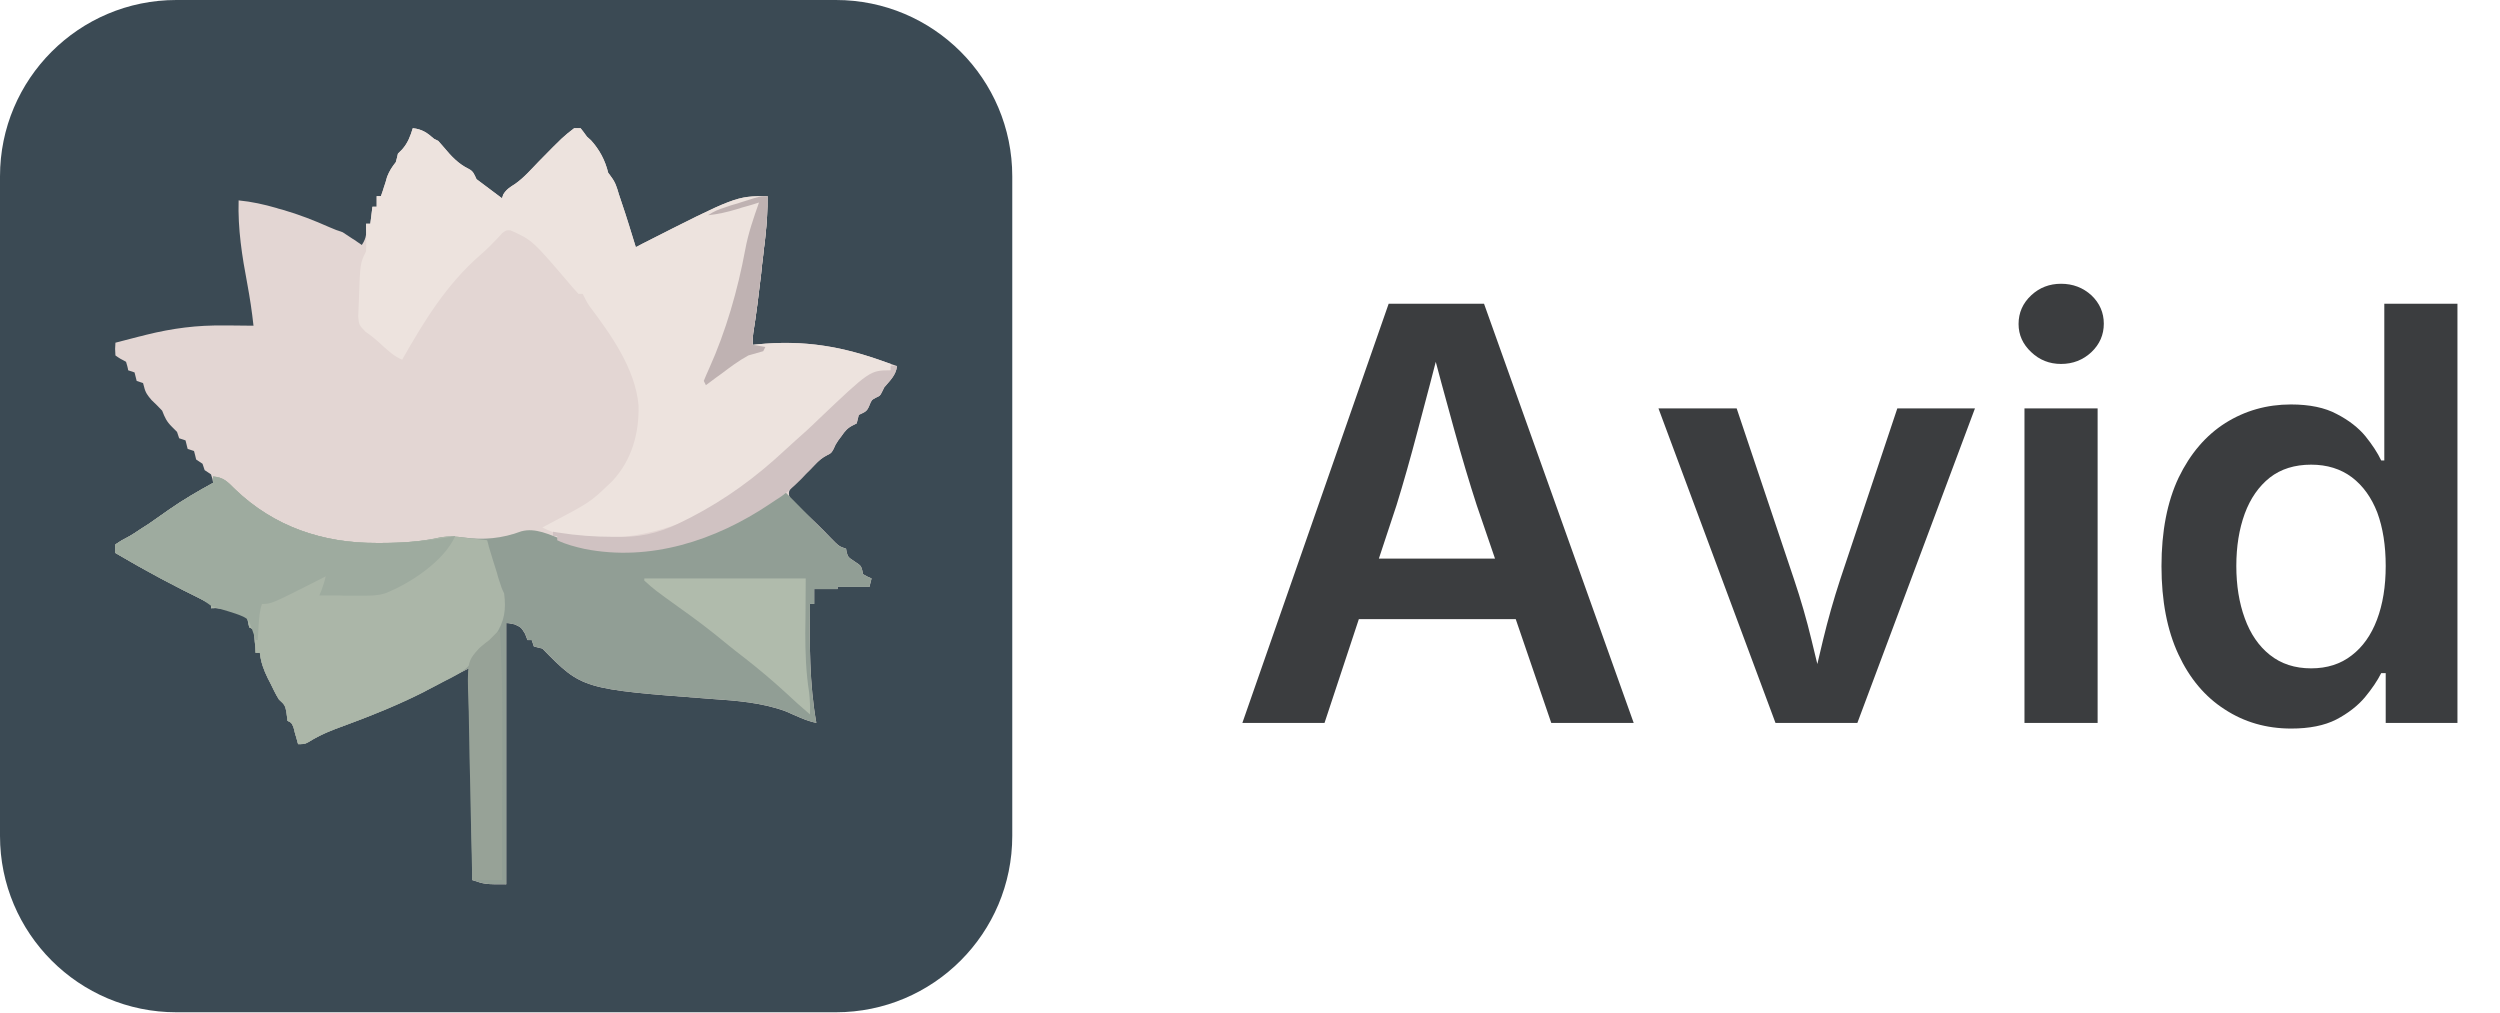
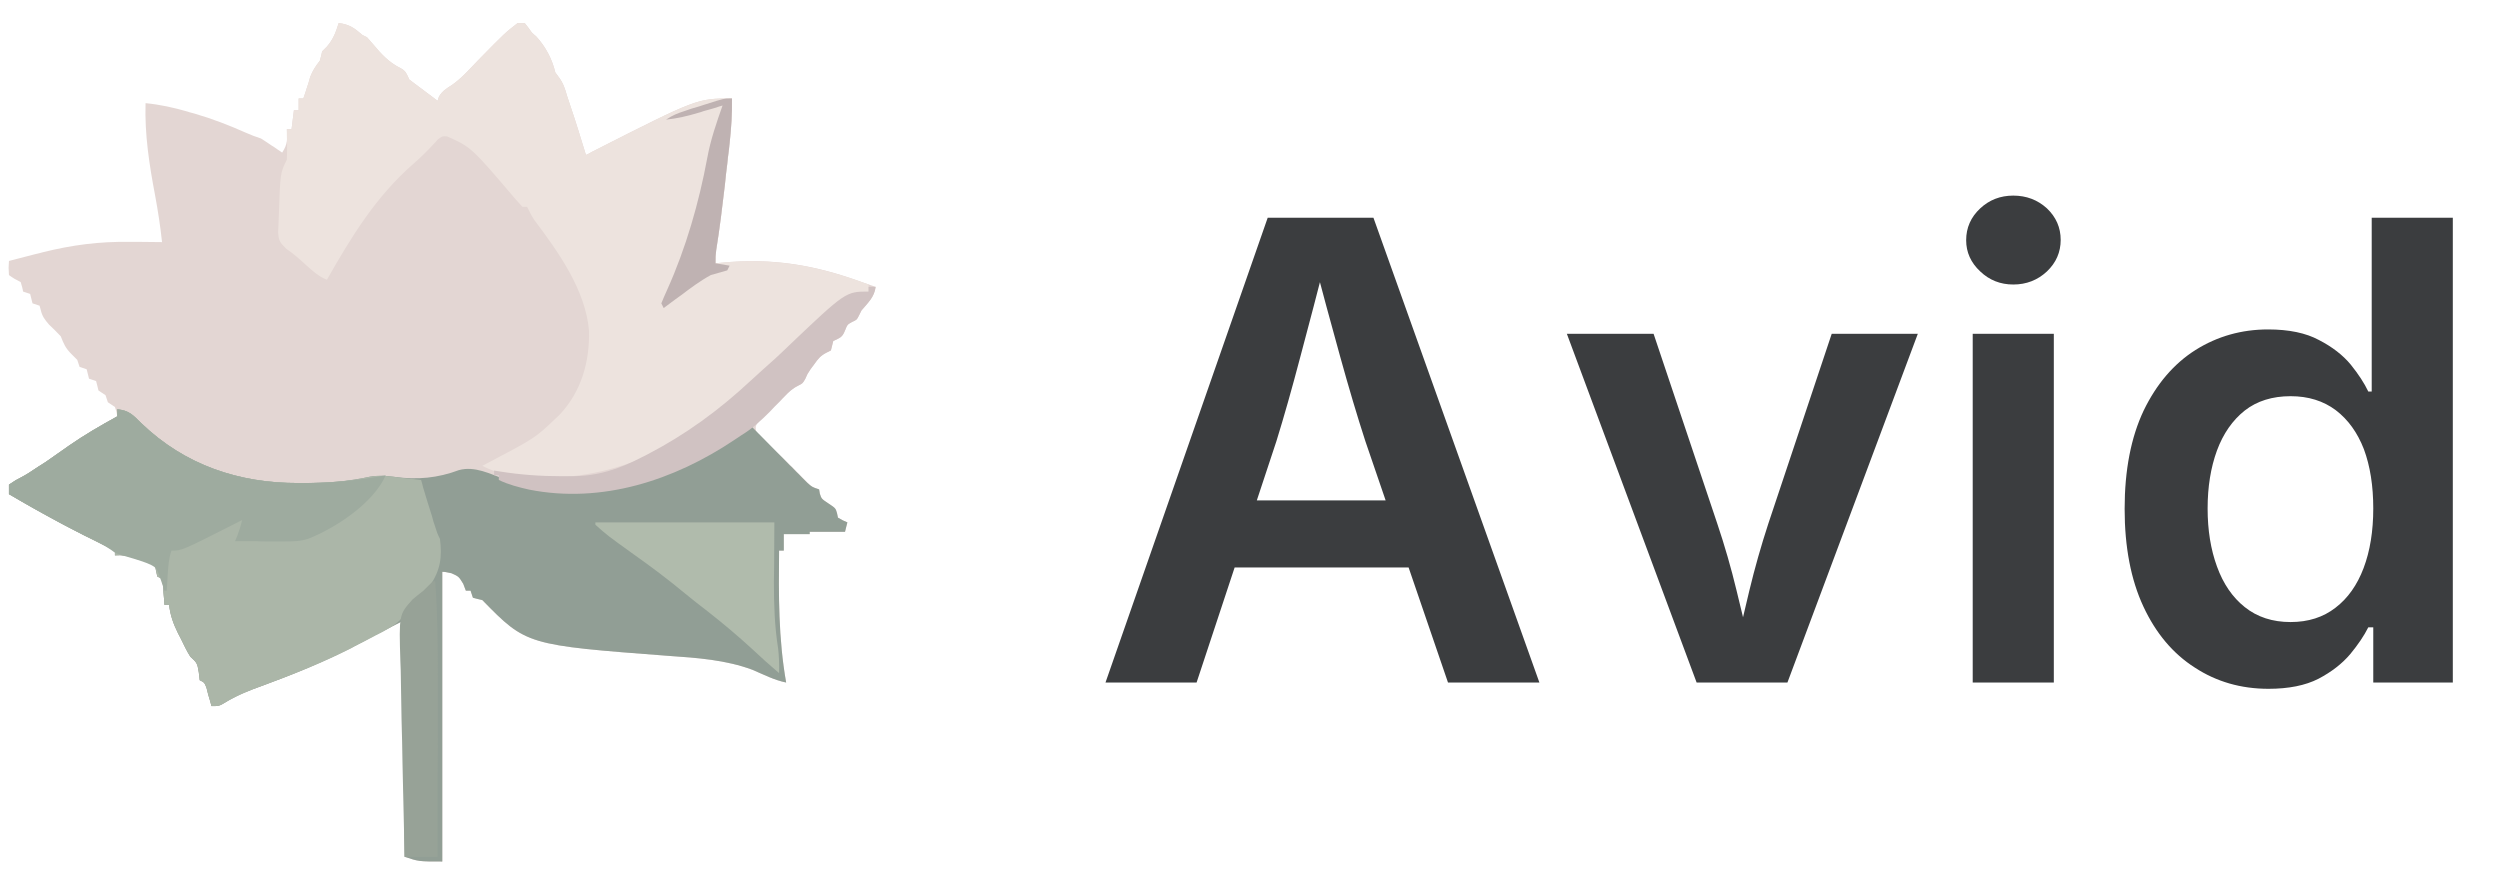
- <svg xmlns="http://www.w3.org/2000/svg" viewBox="0 0 326 132" width="326" height="132" role="img" aria-label="Avid">
-   <rect width="132" height="132" rx="23" fill="#3B4A54" />
-   <svg x="14" y="14" width="104" height="104" viewBox="70.2 96.2 375.5 375.5">
+ <svg xmlns="http://www.w3.org/2000/svg" viewBox="0 0 294 104" width="294" height="104" role="img" aria-label="Avid">
+   <svg x="0" y="0" width="104" height="104" viewBox="70.2 96.2 375.5 375.5">
    <path fill="#E3D6D3" transform="translate(214,106)" d="M0 0 C4.4 0.5 6.7 2.1 10 5 C10.3 5.2 10.3 5.2 12 6 C12.9 7.1 13.9 8.1 14.8 9.2 C18.1 13.2 21.5 16.8 26.2 19.1 C28.6 20.3 28.9 21.7 30 24 C31.3 25 32.6 26 34 27 C36.7 29 39.3 31 42 33 C42.2 32.4 42.4 31.8 42.6 31.2 C44.1 28.8 45.7 27.8 48.1 26.3 C52.4 23.3 55.8 19.3 59.4 15.6 C70.7 4.1 70.7 4.1 76 0 C77 0 78 0 79 0 C80.4 1.7 80.4 1.7 82 4 C82.6 4.6 83.2 5.1 83.9 5.7 C87.9 10.1 90.6 15.2 92 21 C92.5 21.6 92.9 22.2 93.4 22.9 C95.4 25.5 96.1 27.9 97 31 C97.4 32.3 97.9 33.6 98.3 34.9 C100.7 41.9 102.8 48.9 105 56 C105.5 55.8 105.5 55.8 107.9 54.5 C152.2 32 152.2 32 167 32 C167.1 38.4 166.7 44.6 166 51 C165.9 51.5 165.9 51.5 165.7 53.8 C165.4 55.8 165.2 57.8 165 59.7 C164.6 62.7 164.3 65.6 164 68.6 C162.9 77.9 161.8 87.2 160.3 96.4 C160 99 160 99 160 102 C160.3 102 160.3 102 162 101.8 C184.1 99.6 202.2 102.6 223 110.3 C224.7 110.9 226.3 111.4 228 112 C227.5 116.3 224.7 118.8 222 122 C221.6 122.7 221.3 123.5 220.9 124.2 C220 126 220 126 218 126.9 C216 128 216 128 215 130.5 C213.8 133.6 212.8 133.6 210 135 C209.8 135.7 209.7 136.3 209.5 137 C209.3 137.7 209.2 138.3 209 139 C208.4 139.3 207.8 139.6 207.2 139.9 C204.6 141.2 203.5 142.6 201.9 144.9 C201.4 145.6 200.9 146.2 200.4 146.9 C199 149 199 149 198.1 151.1 C197 153 197 153 195.2 153.9 C191 156 188 159.6 184.7 162.9 C183.9 163.6 183.2 164.3 182.4 165.1 C181.7 165.8 181 166.5 180.3 167.2 C179.6 167.8 179 168.5 178.3 169.1 C177 171 177 171 177.2 173.1 C178.3 175.8 180 177.1 182.2 178.9 C187.3 183.3 192 187.9 196.6 192.7 C200.7 196.9 200.7 196.9 204 198 C204.1 198.6 204.2 199.2 204.3 199.8 C205 202 205 202 208 204 C211 206 211 206 211.6 208.1 C211.7 208.7 211.9 209.4 212 210 C214.1 211.2 214.1 211.2 216 212 C215.7 213.3 215.3 214.6 215 216 C210.1 216 205.1 216 200 216 C200 216.3 200 216.7 200 217 C196.4 217 192.7 217 189 217 C189 219.3 189 221.6 189 224 C188.3 224 187.7 224 187 224 C186.8 242.8 186.7 261.4 190 280 C185 279 180.4 276.6 175.7 274.6 C164.5 270.4 152.1 269.5 140.3 268.7 C79.7 264.1 79.7 264.1 61 245 C60.3 244.8 59.6 244.7 58.9 244.5 C58.3 244.3 57.6 244.2 57 244 C56.7 243 56.3 242 56 241 C55.3 241 54.7 241 54 241 C53.6 240.1 53.3 239.1 52.9 238.1 C51 235 51 235 47.9 233.6 C45 233 45 233 44 233 C44 273.6 44 314.2 44 356 C34 356 34 356 28 354 C27.7 321 27.3 288 27 254 C21.5 256.8 16 259.5 10.6 262.5 C-4.6 270.7 -20.6 277.1 -36.9 283 C-41.3 284.6 -45.3 286.6 -49.3 289.1 C-51 290 -51 290 -54 290 C-54.1 289.6 -54.1 289.6 -54.6 287.8 C-54.8 286.9 -55.1 286 -55.4 285.1 C-55.6 284.1 -55.9 283.2 -56.1 282.3 C-57 280 -57 280 -59 279 C-59.1 278.4 -59.1 278.4 -59.4 275.6 C-60 271.7 -60.3 271.5 -63 269 C-64.6 266.5 -65.8 263.8 -67.1 261.2 C-67.5 260.5 -67.8 259.8 -68.2 259.1 C-70.2 255 -71.5 251.5 -72 247 C-72.7 247 -73.3 247 -74 247 C-74 246.2 -74.1 245.4 -74.1 244.6 C-74.2 243.6 -74.3 242.6 -74.4 241.6 C-74.4 241.1 -74.4 241.1 -74.6 238.5 C-74.7 238.1 -74.7 238.1 -75 236 C-75.7 235.7 -76.3 235.3 -77 235 C-77.6 232.4 -77.6 232.4 -78 230 C-79.9 229.3 -81.8 228.7 -83.7 228 C-84.2 227.8 -84.2 227.8 -86.9 226.9 C-89.8 226.1 -92 225.8 -95 226 C-95 225.3 -95 224.7 -95 224 C-95.6 223.7 -96.2 223.4 -96.9 223.1 C-111.6 215.9 -125.9 208.3 -140 200 C-140 198.7 -140 197.4 -140 196 C-137 194 -137 194 -135.2 193.1 C-132.5 191.7 -130.1 190.1 -127.6 188.4 C-126.5 187.7 -125.4 187 -124.3 186.3 C-121.1 184.1 -117.9 181.8 -114.6 179.5 C-108 174.9 -101.1 170.9 -94 167 C-94.3 165.1 -94.3 165.1 -95 163 C-96 162.3 -97 161.7 -98 161 C-98.3 160 -98.7 159 -99 158 C-100 157.3 -101 156.7 -102 156 C-102.2 155.3 -102.3 154.6 -102.5 153.9 C-102.6 153.6 -102.6 153.6 -103 152 C-104 151.7 -105 151.3 -106 151 C-106.3 149.7 -106.7 148.3 -107 147 C-108 146.7 -109 146.3 -110 146 C-110.3 145 -110.7 144 -111 143 C-111.8 142.2 -112.6 141.4 -113.4 140.6 C-116 138 -116.7 136.3 -118 133 C-119.6 131.3 -121.3 129.6 -123 128 C-124.8 125.9 -125.9 124.5 -126.5 121.8 C-126.7 121.2 -126.8 120.6 -127 120 C-128 119.7 -129 119.3 -130 119 C-130.3 117.7 -130.7 116.3 -131 115 C-132 114.7 -133 114.3 -134 114 C-134.1 113.4 -134.2 112.8 -134.4 112.1 C-134.5 111.8 -134.5 111.8 -135 110 C-135.8 109.5 -136.7 109.1 -137.6 108.6 C-138.4 108.1 -139.2 107.6 -140 107 C-140.2 103.9 -140.2 103.9 -140 101 C-136.3 100 -132.5 99.1 -128.8 98.1 C-127.7 97.9 -126.7 97.6 -125.6 97.3 C-113.1 94.2 -101.6 92.7 -88.8 92.9 C-87.4 92.9 -86.1 92.9 -84.7 92.9 C-81.5 92.9 -78.2 93 -75 93 C-75.7 86.4 -76.7 79.9 -77.9 73.4 C-80.4 60.2 -82.4 47.5 -82 34 C-75.8 34.6 -70 35.9 -64.1 37.6 C-63.6 37.8 -63.6 37.8 -61.3 38.4 C-53.7 40.6 -46.5 43.4 -39.3 46.6 C-36 48 -36 48 -33 49 C-31.4 50 -29.9 51 -28.3 52.1 C-27.9 52.3 -27.9 52.3 -25.9 53.7 C-25.2 54.1 -24.6 54.6 -24 55 C-21.6 51.4 -21.8 49.3 -22 45 C-21.3 45 -20.7 45 -20 45 C-19.7 42.4 -19.3 39.7 -19 37 C-18.3 37 -17.7 37 -17 37 C-17 35.3 -17 33.7 -17 32 C-16.3 32 -15.7 32 -15 32 C-14.7 31.1 -14.4 30.3 -14.1 29.4 C-13.9 28.8 -13.9 28.8 -13 26 C-12.8 25.5 -12.8 25.5 -12.1 22.9 C-11 20.1 -9.8 18.3 -8 16 C-7.6 14.7 -7.3 13.3 -7 12 C-6.3 11.3 -5.7 10.7 -5 10 C-2.3 6.9 -1.2 3.9 0 0 Z M158 100 C159 103 159 103 159 103 Z " />
    <path fill="#919E95" transform="translate(120,270)" d="M0 0 C4.9 0.4 6.8 2.5 10.2 5.9 C28.7 23.7 51.7 31.4 77.1 31.3 C77.4 31.3 77.4 31.3 79.1 31.3 C88.7 31.3 97.9 30.7 107.3 28.6 C111.1 28 114.1 28.2 117.8 28.7 C127.4 30 136 29.2 145.1 25.8 C151.8 24 158.3 27.4 164.5 29.7 C173.7 33.1 182.1 34.4 191.9 34.3 C192.5 34.3 192.5 34.3 195.3 34.3 C222.5 33.9 247.8 24.1 269 7 C269.7 7.7 270.3 8.3 271 9 C271.3 9.3 271.3 9.3 273 11 C275.5 13.5 278 16.1 280.5 18.6 C282.2 20.3 283.9 22 285.6 23.8 C286.1 24.2 286.1 24.2 288.2 26.4 C289.1 27.2 289.9 28.1 290.7 28.9 C291.5 29.7 292.2 30.4 293 31.2 C295 33 295 33 298 34 C298.1 34.6 298.2 35.2 298.3 35.8 C299 38 299 38 302 40 C305 42 305 42 305.6 44.1 C305.7 44.7 305.9 45.4 306 46 C308.1 47.2 308.1 47.2 310 48 C309.7 49.3 309.3 50.6 309 52 C304.1 52 299.1 52 294 52 C294 52.3 294 52.7 294 53 C290.4 53 286.7 53 283 53 C283 55.3 283 57.6 283 60 C282.3 60 281.7 60 281 60 C280.8 78.8 280.7 97.4 284 116 C279 115 274.4 112.6 269.7 110.6 C258.5 106.4 246.1 105.5 234.3 104.7 C173.7 100.1 173.7 100.1 155 81 C154.3 80.8 153.6 80.7 152.9 80.5 C152.3 80.3 151.6 80.2 151 80 C150.7 79 150.3 78 150 77 C149.3 77 148.7 77 148 77 C147.8 76.5 147.8 76.5 146.9 74.1 C145 71 145 71 141.9 69.6 C139 69 139 69 138 69 C138 109.6 138 150.2 138 192 C128 192 128 192 122 190 C121.7 157 121.3 124 121 90 C115.5 92.8 110 95.5 104.6 98.5 C89.4 106.7 73.4 113.1 57.1 119 C52.7 120.6 48.7 122.6 44.7 125.1 C43 126 43 126 40 126 C39.8 125.3 39.6 124.6 39.4 123.8 C39.3 123.4 39.3 123.4 38.6 121.1 C38.5 120.6 38.5 120.6 37.9 118.3 C37 116 37 116 35 115 C34.9 114.4 34.9 114.4 34.6 111.6 C34 107.7 33.7 107.5 31 105 C29.4 102.5 28.2 99.8 26.9 97.2 C26.5 96.5 26.2 95.8 25.8 95.1 C23.8 91 22.5 87.5 22 83 C21.3 83 20.7 83 20 83 C20 82.6 20 82.6 19.9 80.6 C19.8 80.1 19.8 80.1 19.6 77.6 C19.6 77.1 19.6 77.1 19.4 74.5 C19.3 74.1 19.3 74.1 19 72 C18.7 71.8 18.7 71.8 17 71 C16.4 68.4 16.4 68.4 16 66 C14.1 65.3 12.2 64.7 10.3 64 C9.3 63.6 8.2 63.3 7.1 62.9 C4.2 62.1 2 61.8 -1 62 C-1 61.3 -1 60.7 -1 60 C-1.6 59.7 -2.2 59.4 -2.9 59.1 C-17.6 51.9 -31.9 44.3 -46 36 C-46 34.7 -46 33.4 -46 32 C-43 30 -43 30 -41.2 29.1 C-38.5 27.7 -36.1 26.1 -33.6 24.4 C-32.5 23.7 -31.4 23 -30.3 22.3 C-27.1 20.1 -23.9 17.8 -20.6 15.5 C-14 10.9 -7.1 6.9 0 3 C0 2 0 1 0 0 Z " />
    <path fill="#EDE3DE" transform="translate(214,106)" d="M0 0 C4.4 0.5 6.7 2.1 10 5 C10.7 5.3 11.3 5.7 12 6 C12.9 7.1 13.9 8.1 14.8 9.2 C18.1 13.2 21.5 16.8 26.2 19.1 C28.6 20.3 28.9 21.7 30 24 C31.3 25 32.6 26 34 27 C35.3 28 35.3 28 42 33 C42.2 32.4 42.4 31.8 42.6 31.2 C44.1 28.8 45.7 27.8 48.1 26.3 C52.4 23.3 55.8 19.3 59.4 15.6 C70.7 4.1 70.7 4.1 76 0 C77 0 78 0 79 0 C80.4 1.8 80.4 1.8 82 4 C82.6 4.6 83.2 5.1 83.9 5.7 C87.9 10.1 90.6 15.2 92 21 C92.5 21.6 92.9 22.2 93.4 22.9 C95.4 25.5 96.1 27.9 97 31 C97.4 32.3 97.9 33.6 98.3 34.9 C100.7 41.9 102.8 48.9 105 56 C105.5 55.8 105.5 55.8 107.9 54.5 C152.2 32 152.2 32 167 32 C167.1 38.4 166.7 44.6 166 51 C165.9 51.5 165.9 51.5 165.7 53.8 C165.4 55.8 165.2 57.8 165 59.7 C164.6 62.7 164.3 65.6 164 68.6 C162.9 77.9 161.8 87.2 160.3 96.4 C160 99 160 99 160 102 C160.3 102 160.3 102 162 101.8 C184.9 99.5 203.4 103 225 111 C225 112 225 113 225 114 C224.4 114.3 223.8 114.5 223.2 114.8 C207.9 122.1 194.8 133.9 183 146 C180.5 148.5 178 150.7 175.3 153 C173.5 154.6 171.7 156.1 169.9 157.8 C143.1 181.5 116.2 194.6 80 193 C73.3 192.4 67 191.1 61 188 C61.5 187.7 62.1 187.4 62.7 187.1 C83.4 176.2 83.4 176.2 92 168 C92.6 167.4 93.2 166.9 93.8 166.3 C103.1 156.4 106.6 143.8 106.3 130.6 C104.8 113.3 93.3 97.2 83.2 83.8 C81.9 81.9 81 80 80 78 C79.3 78 78.7 78 78 78 C76.8 76.7 76.8 76.7 75.2 74.9 C56.3 52.7 56.3 52.7 46 48.1 C44 48 44 48 42.1 49.4 C41.5 50.1 40.9 50.8 40.2 51.5 C37.6 54.3 34.9 57 31.9 59.6 C15.9 73.5 5.4 90.7 -5 109 C-8.6 107.5 -11 105.3 -13.9 102.7 C-16.6 100.2 -19.2 97.9 -22.3 95.8 C-25.1 92.9 -25.4 92.6 -25.7 88.8 C-25.6 87.3 -25.6 85.7 -25.5 84.1 C-25.5 83.6 -25.5 83.6 -25.4 81.5 C-24.8 63.6 -24.8 63.6 -22 58 C-21.9 55.8 -21.9 53.6 -21.9 51.4 C-21.9 50.8 -21.9 50.8 -22 47.8 C-22 46.9 -22 45.9 -22 45 C-21.3 45 -20.7 45 -20 45 C-19.7 42.4 -19.3 39.7 -19 37 C-18.3 37 -17.7 37 -17 37 C-17 35.3 -17 33.7 -17 32 C-16.3 32 -15.7 32 -15 32 C-14.7 31.1 -14.4 30.3 -14.1 29.4 C-13.8 28.3 -13.4 27.1 -13 26 C-12.7 25 -12.4 23.9 -12.1 22.9 C-11 20.1 -9.8 18.3 -8 16 C-7.6 14.7 -7.3 13.3 -7 12 C-6.3 11.3 -5.7 10.7 -5 10 C-2.3 6.9 -1.2 3.9 0 0 Z M158 100 C159 103 159 103 159 103 Z " />
    <path fill="#ABB6A8" transform="translate(120,270)" d="M0 0 C4.9 0.4 6.8 2.5 10.2 5.9 C28.7 23.7 51.7 31.4 77.1 31.3 C77.4 31.3 77.4 31.3 79.1 31.3 C88.7 31.3 97.9 30.7 107.3 28.6 C111.7 27.9 115.6 28.3 120 29 C120.9 29.1 121.9 29.2 122.8 29.3 C124.9 29.5 126.9 29.8 129 30 C129.3 31 129.6 32 129.8 33 C131 37.1 132.3 41.2 133.6 45.3 C133.7 45.7 133.7 45.7 134.2 47.5 C135.9 52.8 135.9 52.8 137 55 C138 62.7 137.2 68.3 132.8 74.8 C130.6 77.5 128.3 79.9 125.7 82.2 C124 84 124 84 122.3 86.9 C119.4 90.8 116.3 92.5 112.1 94.8 C111.3 95.2 110.5 95.6 109.7 96 C107.1 97.4 104.6 98.7 102 100 C101.2 100.4 100.4 100.8 99.6 101.3 C87.4 107.5 74.9 112.5 62 117.2 C56 119.4 50.3 121.7 44.8 125.1 C43 126 43 126 40 126 C39.8 125.3 39.6 124.6 39.4 123.8 C39.3 123.4 39.3 123.4 38.6 121.1 C38.5 120.6 38.5 120.6 37.9 118.3 C37 116 37 116 35 115 C34.9 114.4 34.9 114.4 34.6 111.6 C34 107.7 33.7 107.5 31 105 C29.4 102.5 28.2 99.8 26.9 97.2 C26.5 96.5 26.2 95.8 25.8 95.1 C23.8 91 22.5 87.5 22 83 C21.3 83 20.7 83 20 83 C20 82.6 20 82.6 19.9 80.6 C19.8 80.1 19.8 80.1 19.6 77.6 C19.6 77.1 19.6 77.1 19.4 74.5 C19.3 74.1 19.3 74.1 19 72 C18.7 71.8 18.7 71.8 17 71 C16.4 68.4 16.4 68.4 16 66 C14.1 65.3 12.2 64.7 10.3 64 C9.3 63.6 8.2 63.3 7.1 62.9 C4.2 62.1 2 61.8 -1 62 C-1 61.3 -1 60.7 -1 60 C-1.6 59.7 -2.2 59.4 -2.9 59.1 C-17.6 51.9 -31.9 44.3 -46 36 C-46 34.7 -46 33.4 -46 32 C-43 30 -43 30 -41.2 29.1 C-38.5 27.7 -36.1 26.1 -33.6 24.4 C-32.5 23.7 -31.4 23 -30.3 22.3 C-27.1 20.1 -23.9 17.8 -20.6 15.5 C-14 10.9 -7.1 6.9 0 3 C0 2 0 1 0 0 Z " />
    <path fill="#9EAB9F" transform="translate(120,270)" d="M0 0 C4.9 0.4 6.8 2.5 10.2 5.9 C28.7 23.7 51.6 31.4 76.9 31.3 C77.5 31.3 78.2 31.3 78.9 31.3 C90.8 31.3 102.3 30.2 114 28 C108.7 39.9 92.7 50.4 81 55 C77.5 56.1 74.3 56.1 70.7 56.1 C69.5 56.1 68.3 56.1 67.1 56.1 C65.8 56.1 64.5 56.1 63.2 56.1 C62 56.1 60.7 56.1 59.4 56 C56.3 56 53.1 56 50 56 C50.2 55.6 50.2 55.6 51 53.6 C51.8 51.4 52.5 49.3 53 47 C52.5 47.3 52.5 47.3 49.9 48.6 C27.4 60 27.4 60 23 60 C21.8 63.5 21.7 66.5 21.4 70.2 C21.4 70.8 21.4 70.8 21.2 74 C21.1 75 21.1 76 21 77 C20.7 77 20.3 77 20 77 C19.7 76.1 19.4 75.2 19.1 74.2 C16.8 67.4 16.8 67.4 14.2 66 C11.8 64.9 9.5 64.2 6.9 63.4 C-0.7 61.2 -0.7 61.2 -2.6 59.7 C-6.2 57.2 -10 55.4 -13.9 53.6 C-24.9 48.2 -35.5 42.2 -46 36 C-46 34.7 -46 33.4 -46 32 C-43 30 -43 30 -41.2 29.1 C-38.5 27.7 -36.1 26.1 -33.6 24.4 C-32.5 23.7 -31.4 23 -30.3 22.3 C-27.1 20.1 -23.9 17.8 -20.6 15.5 C-14 10.9 -7.1 6.9 0 3 C0 2 0 1 0 0 Z " />
    <path fill="#B0BBAC" transform="translate(323,318)" d="M0 0 C25.1 0 50.2 0 76 0 C75.9 19.5 75.9 19.5 75.8 25.5 C75.8 35 76.1 44.2 77.6 53.6 C78 57.1 78.1 60.5 78 64 C74.1 60.7 70.3 57.3 66.6 53.8 C60.5 48.2 54.2 42.9 47.7 37.8 C44.5 35.4 41.3 32.8 38.2 30.3 C31.1 24.4 23.8 18.9 16.3 13.6 C4.9 5.4 4.9 5.4 0 1 C0 0.7 0 0.3 0 0 Z " />
    <path fill="#D0C2C2" transform="translate(439,218)" d="M0 0 C1 0 2 0 3 0 C2.5 4.3 -0.3 6.8 -3 10 C-3.4 10.7 -3.7 11.5 -4.1 12.2 C-5 14 -5 14 -7 14.9 C-9 16 -9 16 -10 18.5 C-11.2 21.6 -12.2 21.6 -15 23 C-15.2 23.7 -15.3 24.3 -15.5 25 C-15.7 25.7 -15.8 26.3 -16 27 C-16.6 27.3 -17.2 27.6 -17.8 27.9 C-20.4 29.2 -21.5 30.6 -23.1 32.9 C-23.6 33.6 -24.1 34.2 -24.6 34.9 C-26 37 -26 37 -26.9 39.1 C-28 41 -28 41 -29.8 41.9 C-32.3 43.1 -33.8 44.6 -35.7 46.6 C-36.4 47.3 -37 47.9 -37.7 48.7 C-39.2 50.1 -40.6 51.6 -42 53.1 C-45.8 56.9 -49.4 60.2 -54 63 C-54.5 63.3 -54.5 63.3 -57 65 C-82.5 82.1 -113.2 92.2 -144.1 86.1 C-148.5 85.1 -152.9 84 -157 82 C-157 81.3 -157 80.7 -157 80 C-157.7 80 -158.3 80 -159 80 C-159 79.3 -159 78.7 -159 78 C-158.2 78.1 -157.3 78.3 -156.5 78.4 C-147.7 79.8 -139.2 80.4 -130.4 80.4 C-129.2 80.4 -127.9 80.4 -126.7 80.4 C-115.4 80.5 -106.1 77.5 -96.2 72.3 C-95.5 72 -94.8 71.6 -94.2 71.3 C-77.6 62.7 -63.4 52.3 -49.8 39.6 C-46.4 36.5 -43 33.4 -39.6 30.4 C-37.7 28.6 -35.8 26.9 -34 25.1 C-9.7 2 -9.7 2 0 2 C0 1.3 0 0.7 0 0 Z " />
    <path fill="#97A297" transform="translate(255,343)" d="M0 0 C1 13.8 1.1 27.6 1.1 41.4 C1.1 43.6 1.1 45.8 1.1 48 C1.1 53.7 1.1 59.4 1.1 65.1 C1.1 71 1.1 76.8 1 82.7 C1 94.1 1 105.6 1 117 C-3.6 117 -8.2 117 -13 117 C-13.3 103.7 -13.6 90.5 -13.9 77.2 C-14 71.1 -14.1 64.9 -14.3 58.8 C-14.4 52.8 -14.5 46.9 -14.6 40.9 C-14.6 38.7 -14.7 36.4 -14.8 34.1 C-15.4 14.2 -15.4 14.2 -9.7 7.8 C-8.2 6.5 -6.6 5.2 -5 4 C-4.3 3.3 -3.5 2.5 -2.8 1.8 C-1 0 -1 0 0 0 Z " />
    <path fill="#BFB2B2" transform="translate(381,138)" d="M0 0 C0.1 6.4 -0.3 12.6 -1 19 C-1.1 19.9 -1.2 20.9 -1.3 21.8 C-1.6 23.8 -1.8 25.8 -2 27.7 C-2.4 30.7 -2.7 33.6 -3 36.6 C-4.1 45.9 -5.2 55.2 -6.7 64.4 C-7 67 -7 67 -7 70 C-5 70.3 -3 70.7 -1 71 C-1.3 71.7 -1.7 72.3 -2 73 C-4.3 73.7 -6.7 74.3 -9 75 C-13.6 77.5 -17.7 80.6 -21.8 83.7 C-22.5 84.2 -23.2 84.7 -23.9 85.2 C-25.6 86.5 -27.3 87.7 -29 89 C-29.3 88.3 -29.7 87.7 -30 87 C-29.2 85.1 -28.4 83.1 -27.5 81.2 C-19.6 63.7 -14 44.2 -10.5 25.3 C-9.1 17.6 -6.6 10.4 -4 3 C-5.1 3.3 -6.3 3.7 -7.5 4.1 C-9 4.5 -10.5 5 -12.1 5.4 C-12.8 5.7 -13.6 5.9 -14.3 6.1 C-18.9 7.5 -23.3 8.5 -28 9 C-25.2 7.1 -23.1 6.3 -20 5.3 C-19.5 5.1 -19.5 5.1 -17.1 4.3 C-16.1 4 -15 3.7 -14 3.4 C-13 3.1 -12 2.7 -10.9 2.4 C-3.4 0 -3.4 0 0 0 Z M-9 68 C-8 71 -8 71 -8 71 Z " />
  </svg>
-   <g fill="#3B3D3F" transform="translate(160.17 94.27) scale(0.036686)">
+   <g fill="#3B3D3F" transform="translate(128.17 80.27) scale(0.036686)">
    <path d="M50 0 570 -1490H909L1441 0H1148L883 -774Q844 -894 802 -1046Q760 -1197 709 -1390H765Q715 -1195 674 -1042Q634 -890 598 -774L342 0ZM353 -369V-584H1138V-369Z M1945 0 1529 -1118H1807L2011 -510Q2047 -403 2073 -295Q2099 -187 2126 -76H2061Q2089 -187 2114 -295Q2140 -403 2175 -510L2378 -1118H2654L2236 0Z M2830 0V-1118H3090V0ZM2960 -1276Q2898 -1276 2854 -1318Q2809 -1360 2809 -1418Q2809 -1478 2854 -1520Q2898 -1561 2960 -1561Q3023 -1561 3068 -1520Q3112 -1478 3112 -1419Q3112 -1360 3068 -1318Q3023 -1276 2960 -1276Z M3778 20Q3646 20 3542 -48Q3437 -115 3377 -244Q3317 -373 3317 -557Q3317 -743 3378 -872Q3440 -1000 3544 -1066Q3649 -1132 3777 -1132Q3877 -1132 3940 -1098Q4004 -1065 4042 -1019Q4079 -973 4098 -933H4109V-1490H4369V0H4114V-177H4098Q4078 -137 4040 -91Q4001 -45 3938 -12Q3875 20 3778 20ZM3849 -194Q3934 -194 3993 -240Q4052 -285 4083 -367Q4114 -449 4114 -558Q4114 -667 4084 -748Q4053 -828 3994 -873Q3934 -918 3849 -918Q3761 -918 3702 -872Q3643 -825 3613 -744Q3583 -662 3583 -558Q3583 -454 3613 -372Q3643 -289 3702 -242Q3762 -194 3849 -194Z" />
  </g>
</svg>
